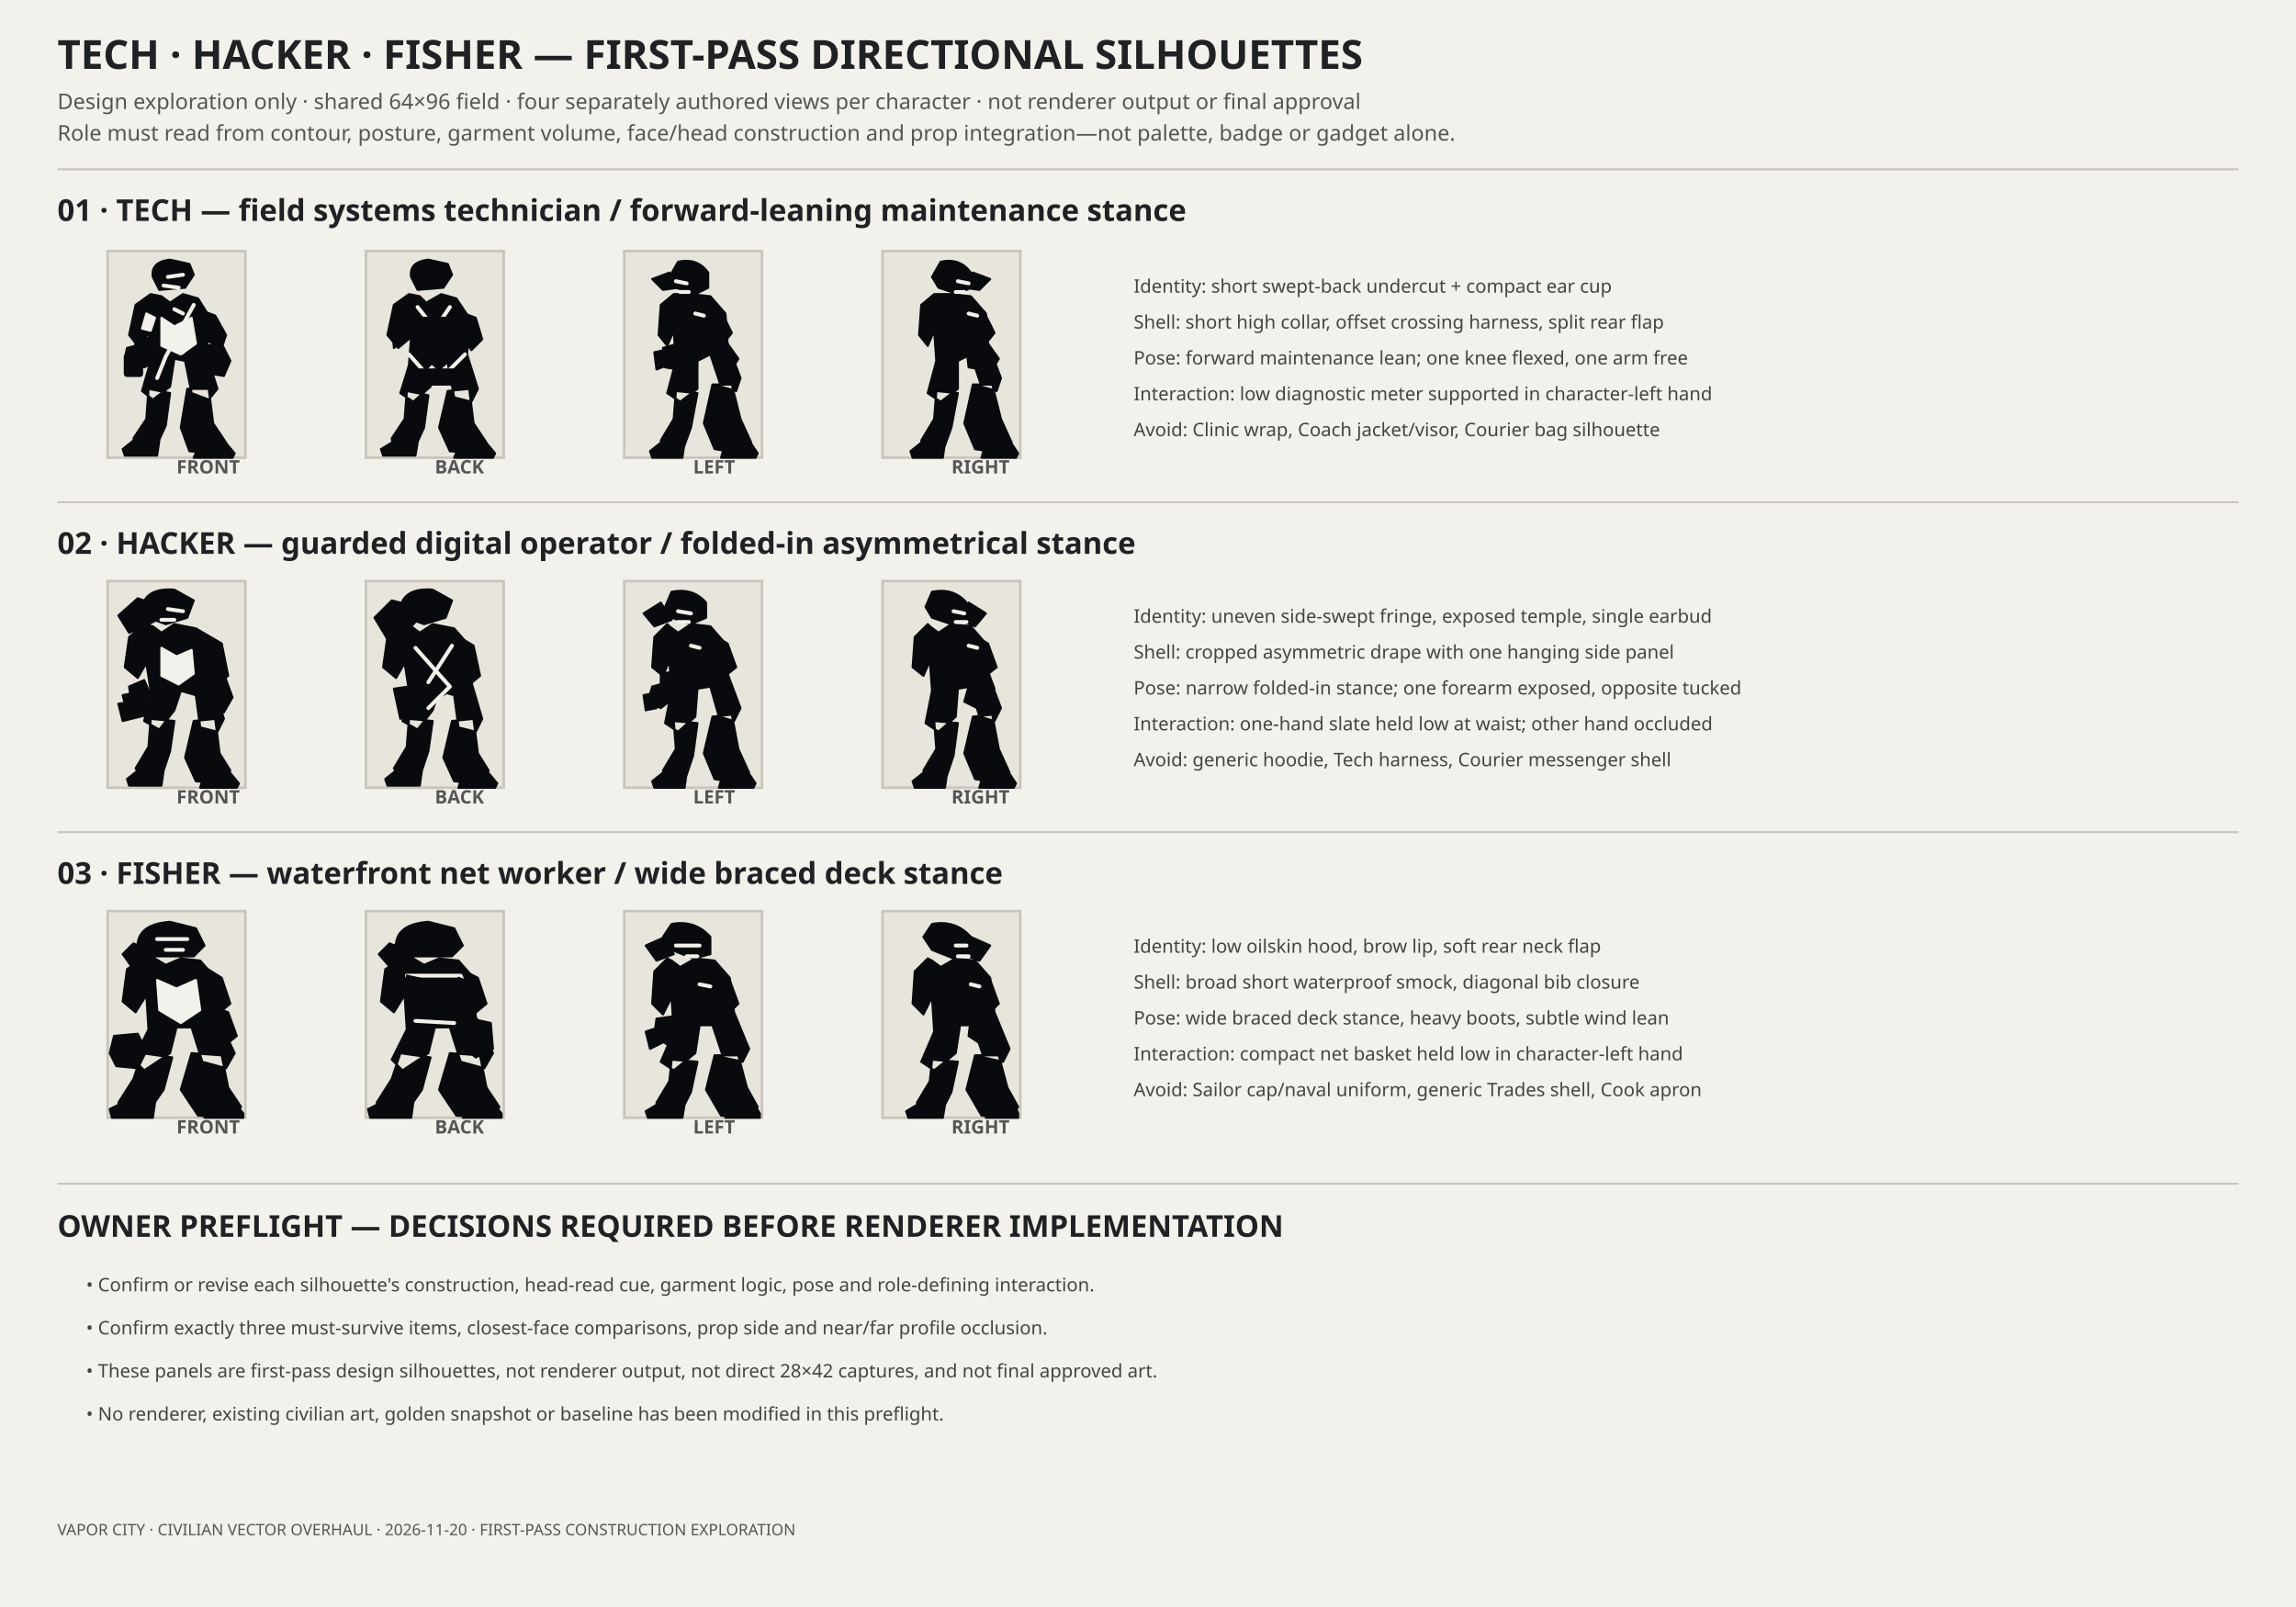
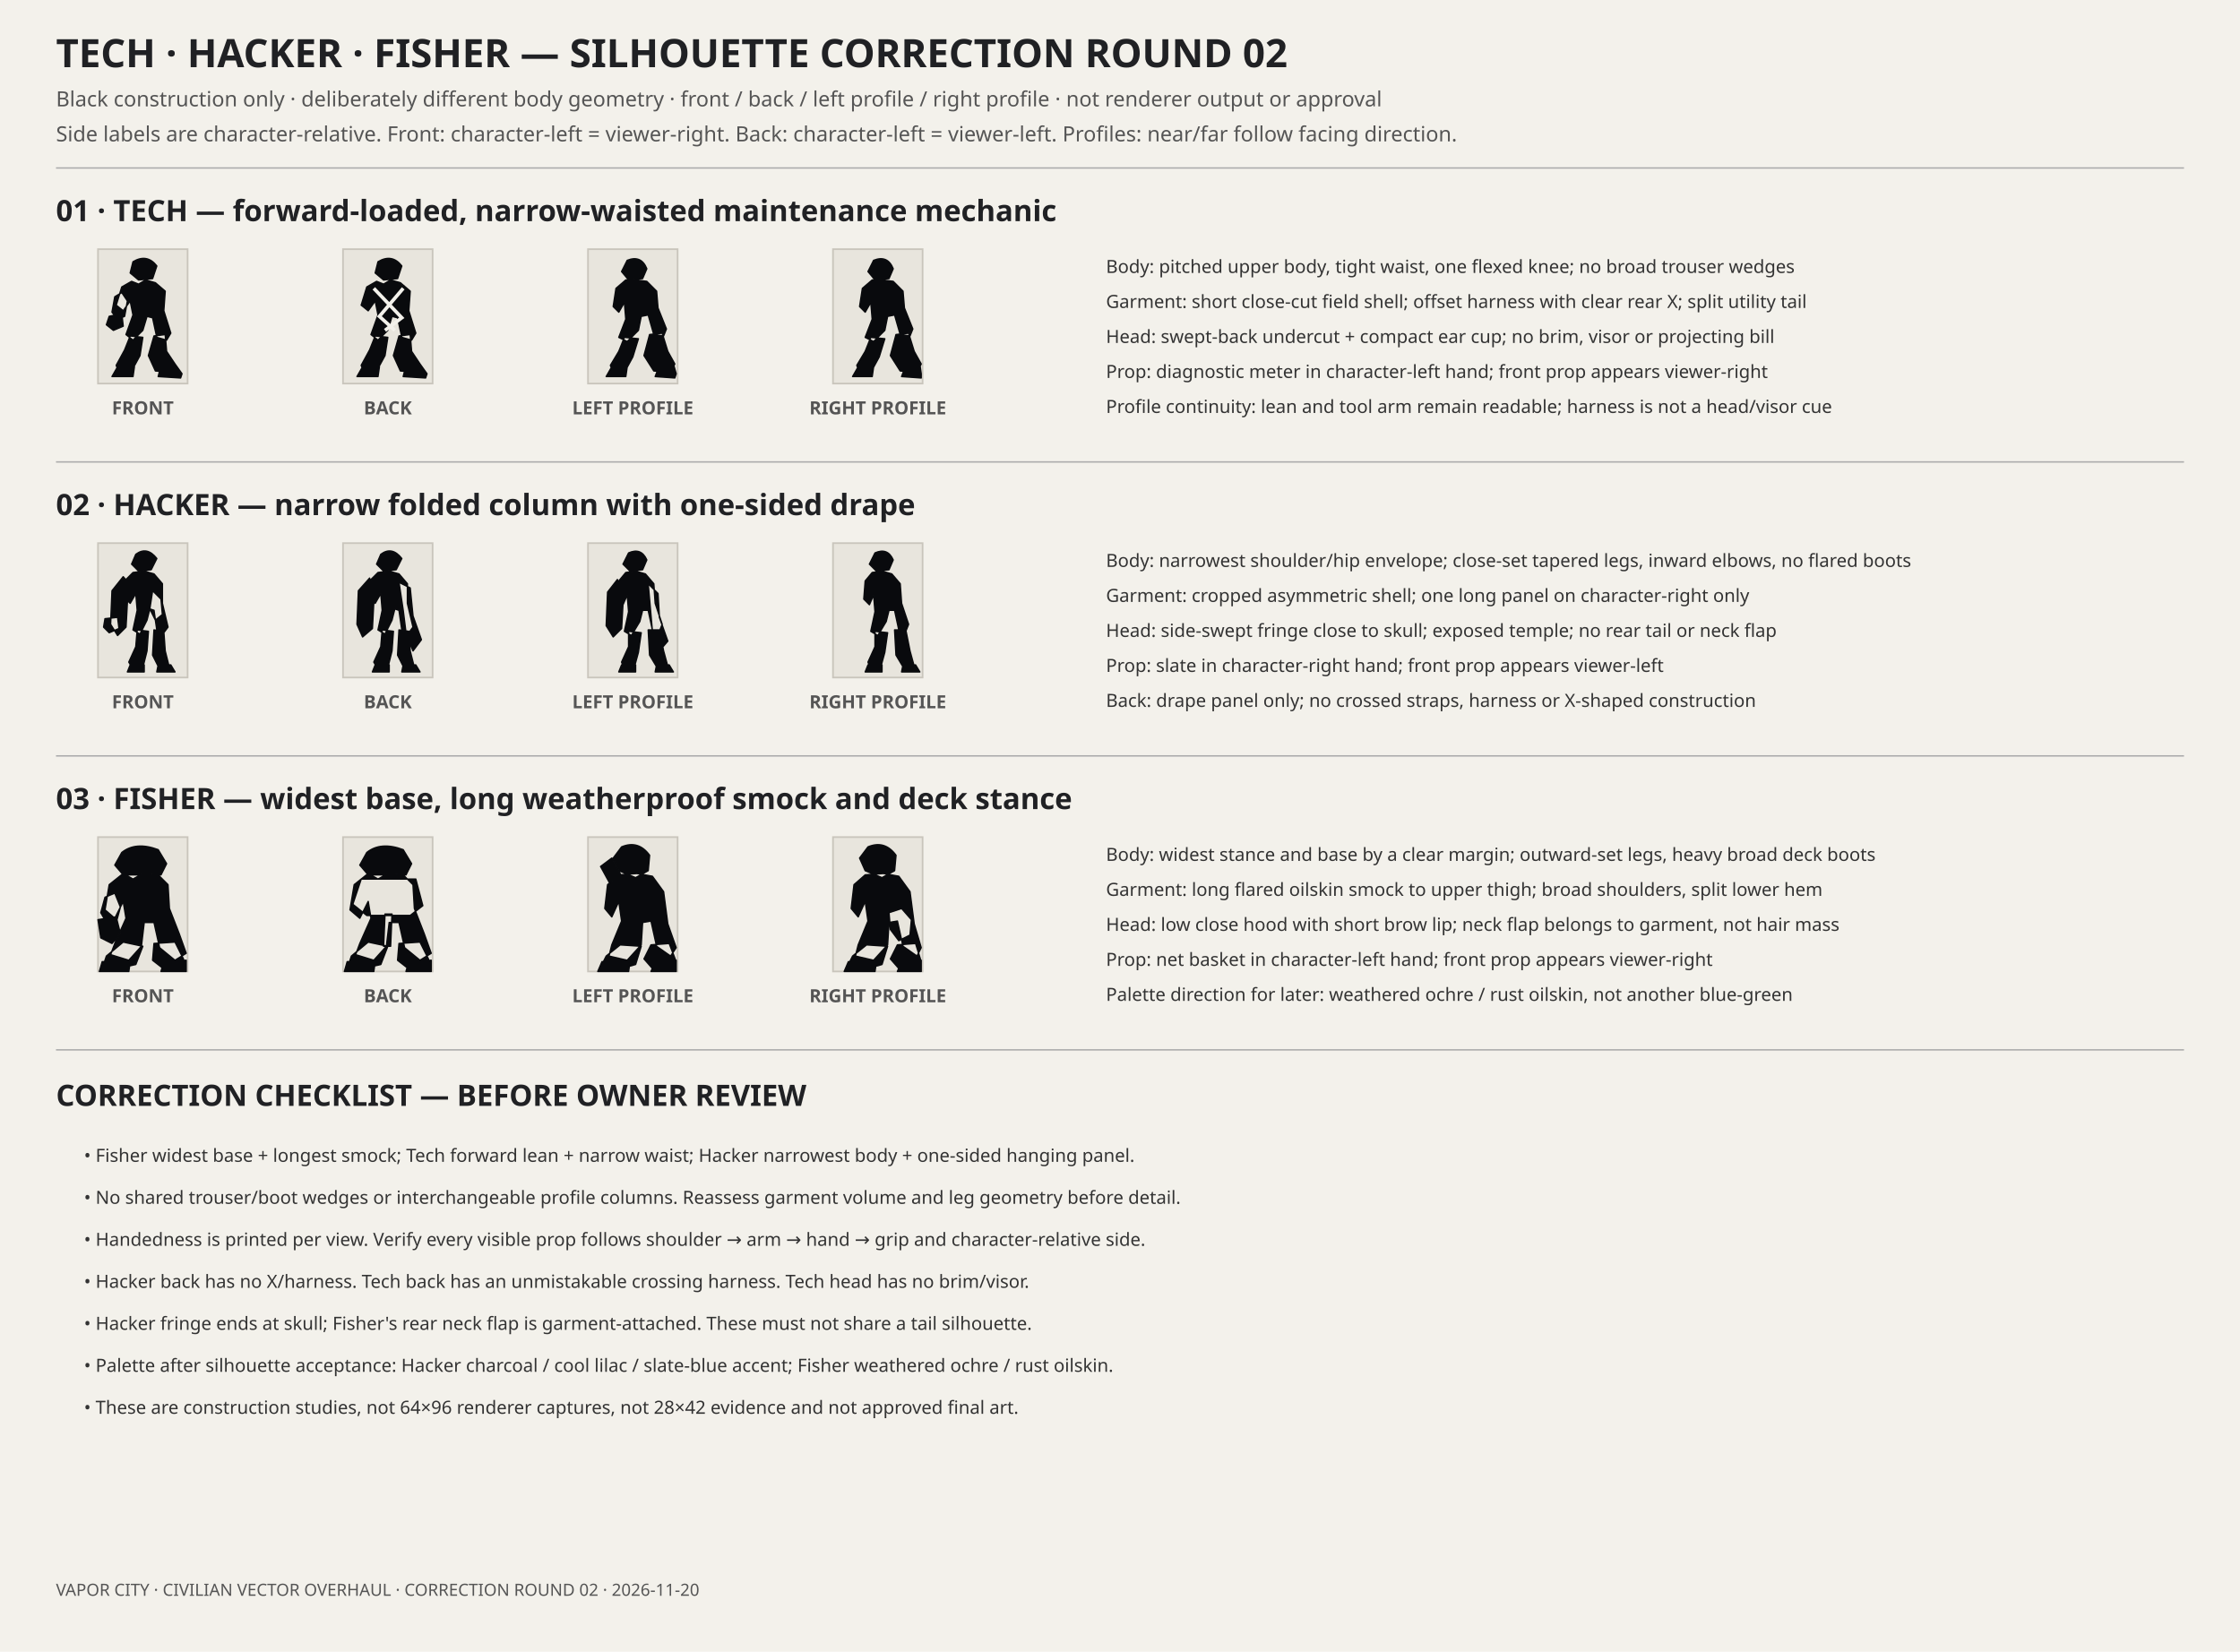
- <svg xmlns="http://www.w3.org/2000/svg" width="1600" height="1120" viewBox="0 0 1600 1120">
-   <rect width="1600" height="1120" fill="#f3f1eb" />
+ <svg xmlns="http://www.w3.org/2000/svg" width="1600" height="1180" viewBox="0 0 1600 1180">
+   <rect width="1600" height="1180" fill="#f3f1eb" />
  <style>
- .h{font:700 28px sans-serif;fill:#202124}.sub{font:15px sans-serif;fill:#555}.name{font:700 21px sans-serif;fill:#202124}.dir{font:700 13px sans-serif;fill:#555}.note{font:13px sans-serif;fill:#444}.tiny{font:11px sans-serif;fill:#555}.sil{fill:#090a0d;stroke:#090a0d;stroke-linejoin:round;stroke-linecap:round}.cut{fill:#f3f1eb;stroke:#f3f1eb;stroke-linejoin:round}.feature{fill:none;stroke:#f3f1eb;stroke-width:1.8;stroke-linecap:round;stroke-linejoin:round}.panel{fill:#e8e5dd;stroke:#c9c5bc;stroke-width:1.2}.rule{stroke:#c9c5bc;stroke-width:1.4}
+ .h{font:700 28px sans-serif;fill:#202124}.sub{font:15px sans-serif;fill:#555}.name{font:700 21px sans-serif;fill:#202124}.dir{font:700 13px sans-serif;fill:#555}.note{font:13px sans-serif;fill:#333}.tiny{font:12px sans-serif;fill:#555}.panel{fill:#e8e5dd;stroke:#c9c5bc;stroke-width:1.2}.sil{fill:#090a0d;stroke:#090a0d;stroke-linejoin:round;stroke-linecap:round}.cut{fill:#f3f1eb;stroke:#f3f1eb;stroke-linejoin:round}
</style>
-   <text x="40" y="48" class="h">TECH · HACKER · FISHER — FIRST-PASS DIRECTIONAL SILHOUETTES</text>
-   <text x="40" y="76" class="sub">Design exploration only · shared 64×96 field · four separately authored views per character · not renderer output or final approval</text>
-   <text x="40" y="98" class="sub">Role must read from contour, posture, garment volume, face/head construction and prop integration—not palette, badge or gadget alone.</text>
-   <line x1="40" y1="118" x2="1560" y2="118" class="rule" />
-   <text x="40" y="154" class="name">01 · TECH — field systems technician / forward-leaning maintenance stance</text>
-   <g transform="translate(75 175)">
-     <g transform="scale(1.5)">
-       <rect x="0" y="0" width="64" height="96" class="panel" />
-       <path class="sil" d="M21 12Q20 5 29 4L38 6 40 11 36 17 24 18Z M20 20L13 25 10 39 14 44 19 38 20 51 16 65 21 69 29 63 31 50 36 51 39 66 47 69 51 64 46 48 47 30 42 22 35 20 29 24 25 21Z M19 64L29 66 27 81 22 92 13 92 12 87 18 78Z M37 64L47 64 49 80 55 89 52 94 38 93 34 82Z M12 88L24 88 23 95 8 95 7 92Z M43 89L54 88 59 94 58 96 40 96Z" />
-       <path class="sil" d="M42 27L50 30 55 39 53 45 47 42 44 36Z M45 44L53 43 57 51 54 58 48 57Z" />
-       <path class="cut" d="M25 31L31 35 39 31 41 43 34 48 25 44Z M18 29L22 31 20 37 16 36Z" />
-       <path class="feature" d="M28 12L35 11 M26 16L33 17 M31 27L35 29 M31 45L35 47" />
-       <path class="feature" d="M40 25L27 49L23 59" />
-       <path class="sil" d="M13 42L18 40 22 44 21 52 17 54 12 50Z M9 45L13 44 15 49 12 52 8 50Z" />
-       <rect x="8" y="48" width="8" height="10" rx="1" class="sil" />
-     </g>
+   <text x="40" y="48" class="h">TECH · HACKER · FISHER — SILHOUETTE CORRECTION ROUND 02</text>
+   <text x="40" y="76" class="sub">Black construction only · deliberately different body geometry · front / back / left profile / right profile · not renderer output or approval</text>
+   <text x="40" y="101" class="sub">Side labels are character-relative. Front: character-left = viewer-right. Back: character-left = viewer-left. Profiles: near/far follow facing direction.</text>
+   <line x1="40" y1="120" x2="1560" y2="120" stroke="#aaa" />
+   <text x="40" y="158" class="name">01 · TECH — forward-loaded, narrow-waisted maintenance mechanic</text>
+   <g transform="translate(70 178)">
+     <rect width="64" height="96" class="panel" />
+     <path class="sil" d="M25 9 Q35 3 42 12 L39 21 29 22 23 17Z M24 23 L17 27 13 40 18 44 23 37 25 47 20 61 25 65 32 58 35 48 39 49 42 63 49 65 52 60 47 44 48 30 41 24 34 22 29 25Z M23 62 L32 63 30 76 24 87 15 88 13 83 19 72Z M40 62 L48 61 49 73 55 82 52 88 41 87 36 76Z M14 84 L26 84 25 91 10 91Z M45 83 L55 82 60 89 59 92 43 91Z M12 34 L17 31 21 37 19 48 14 50 10 45Z M8 48 L17 46 18 55 11 58 6 54Z" />
+     <text x="32" y="118" text-anchor="middle" class="dir">FRONT</text>
  </g>
-   <g transform="translate(255 175)">
-     <g transform="scale(1.5)">
-       <rect width="64" height="96" class="panel" />
-       <path class="sil" d="M21 12Q20 5 29 4L38 6 40 11 36 17 24 18Z M20 20L13 25 10 39 15 45 21 40 20 53 16 66 22 70 30 63 32 51 38 52 41 68 49 70 52 64 47 48 48 31 42 22 35 20 28 24 25 21Z M19 65L29 67 27 82 22 93 13 93 12 87 18 78Z M38 65L48 64 50 80 56 89 52 94 39 93 34 82Z M12 89L24 89 23 95 8 95 7 92Z M44 89L55 88 60 94 59 96 41 96Z" />
-       <path class="feature" d="M24 26L39 45L28 57L20 48 M39 26L26 45L37 57L46 48" />
-       <path class="sil" d="M25 31L39 31 42 48 34 55 24 47Z M22 55L42 55 44 62 20 62Z M12 32L17 31 18 41 13 45Z" />
-       <path class="sil" d="M43 28L51 31 54 41 49 46 44 39Z" />
-     </g>
+   <g transform="translate(245 178)">
+     <rect width="64" height="96" class="panel" />
+     <path class="sil" d="M25 9 Q35 3 42 12 L39 21 29 22 23 17Z M24 23 L17 27 13 40 18 44 23 37 25 47 20 61 25 65 32 58 35 48 39 49 42 63 49 65 52 60 47 44 48 30 41 24 34 22 29 25Z M23 62 L32 63 30 76 24 87 15 88 13 83 19 72Z M40 62 L48 61 49 73 55 82 52 88 41 87 36 76Z M14 84 L26 84 25 91 10 91Z M45 83 L55 82 60 89 59 92 43 91Z" />
+     <path d="M22 28 L42 49 L30 58 M43 28 L26 48 L37 58" fill="none" stroke="#f3f1eb" stroke-width="2.5" />
+     <text x="32" y="118" text-anchor="middle" class="dir">BACK</text>
  </g>
-   <g transform="translate(435 175)">
-     <g transform="scale(1.5)">
-       <rect width="64" height="96" class="panel" />
-       <path class="sil" d="M25 5Q34 3 39 10L39 17 33 20 24 17 21 12Z M23 20L17 25 16 39 20 44 23 37 24 51 20 66 26 70 34 64 34 51 40 48 45 63 52 65 54 59 48 43 47 29 40 21 31 20Z M24 65L34 66 31 82 27 93 18 93 17 88 23 78Z M41 62L50 62 54 78 59 89 55 94 42 92 37 80Z M17 89L28 89 27 96 13 96 12 93Z M47 89L58 88 62 94 61 96 45 96Z" />
-       <path class="sil" d="M21 10L13 13 18 18 25 17Z M37 25L45 28 50 38 46 43 40 36Z M40 43L48 43 53 50 50 55 44 53Z" />
-       <path class="feature" d="M24 14L29 15 M26 19L30 19 M33 29L37 30" />
-       <path class="sil" d="M18 45L25 43 28 50 25 55 19 54Z M14 47L19 46 20 53 15 55Z" />
-     </g>
+   <g transform="translate(420 178)">
+     <rect width="64" height="96" class="panel" />
+     <path class="sil" d="M28 8 Q38 4 42 14 L39 21 29 22 24 16Z M27 22 L20 28 18 41 22 45 26 38 27 50 22 63 28 66 36 58 38 48 43 47 47 61 54 62 56 57 50 42 49 30 42 23 34 22Z M26 63 L36 64 32 77 26 88 18 88 16 83 22 73Z M44 61 L53 60 57 73 62 82 59 88 47 87 40 76Z M17 84 L28 84 27 91 13 91Z M51 83 L61 82 63 89 62 92 48 91Z" />
+     <text x="32" y="118" text-anchor="middle" class="dir">LEFT PROFILE</text>
  </g>
-   <g transform="translate(615 175)">
-     <g transform="scale(1.5)">
-       <rect width="64" height="96" class="panel" />
-       <path class="sil" d="M27 5Q36 3 41 10L41 17 35 20 26 17 23 12Z M24 20L18 25 17 39 21 44 24 37 25 51 21 66 27 70 35 64 35 51 41 48 46 63 53 65 55 59 49 43 48 29 41 21 32 20Z M25 65L35 66 32 82 28 93 19 93 18 88 24 78Z M42 62L51 62 55 78 60 89 56 94 43 92 38 80Z M18 89L29 89 28 96 14 96 13 93Z M48 89L59 88 63 94 62 96 46 96Z" />
-       <path class="sil" d="M42 10L50 13 45 18 38 17Z M39 25L47 28 52 38 48 43 42 36Z M41 43L49 43 54 50 51 55 45 53Z" />
-       <path class="feature" d="M35 14L40 15 M34 19L38 19 M40 29L44 30" />
-       <path class="sil" d="M39 45L46 43 49 50 46 55 40 54Z M45 47L50 46 51 53 46 55Z" />
-     </g>
+   <g transform="translate(595 178)">
+     <rect width="64" height="96" class="panel" />
+     <path class="sil" d="M29 8 Q39 4 43 14 L40 21 30 22 25 16Z M28 22 L21 28 19 41 23 45 27 38 28 50 23 63 29 66 37 58 39 48 44 47 48 61 55 62 57 57 51 42 50 30 43 23 35 22Z M27 63 L37 64 33 77 27 88 19 88 17 83 23 73Z M45 61 L54 60 58 73 63 82 60 88 48 87 41 76Z M18 84 L29 84 28 91 14 91Z M52 83 L62 82 63 89 63 92 49 91Z" />
+     <text x="32" y="118" text-anchor="middle" class="dir">RIGHT PROFILE</text>
  </g>
-   <text x="123" y="330" class="dir">FRONT</text>
-   <text x="303" y="330" class="dir">BACK</text>
-   <text x="483" y="330" class="dir">LEFT</text>
-   <text x="663" y="330" class="dir">RIGHT</text>
-   <text x="790" y="204" class="note">Identity: short swept-back undercut + compact ear cup</text>
-   <text x="790" y="229" class="note">Shell: short high collar, offset crossing harness, split rear flap</text>
-   <text x="790" y="254" class="note">Pose: forward maintenance lean; one knee flexed, one arm free</text>
-   <text x="790" y="279" class="note">Interaction: low diagnostic meter supported in character-left hand</text>
-   <text x="790" y="304" class="note">Avoid: Clinic wrap, Coach jacket/visor, Courier bag silhouette</text>
-   <line x1="40" y1="350" x2="1560" y2="350" class="rule" />
-   <text x="40" y="386" class="name">02 · HACKER — guarded digital operator / folded-in asymmetrical stance</text>
-   <g transform="translate(75 405)">
-     <g transform="scale(1.5)">
-       <rect width="64" height="96" class="panel" />
-       <path class="sil" d="M16 12Q18 3 31 4L40 9 37 17 27 20 19 17Z M17 20L10 26 8 40 14 45 18 38 20 51 17 65 24 69 31 60 34 51 41 53 43 68 51 70 54 64 49 47 48 30 41 22 31 20 25 24 21 21Z M20 64L31 65 29 79 25 91 16 92 13 87 19 77Z M40 65L50 64 52 80 57 88 53 94 41 93 36 82Z M14 88L26 88 25 95 10 95 9 92Z M45 89L56 88 61 94 60 96 43 96Z" />
-       <path class="sil" d="M14 8L5 16 10 24 19 20 25 17 23 11Z M41 22L53 29 56 44 49 49 43 40Z M44 44L54 43 58 54 54 61 48 57Z" />
-       <path class="cut" d="M25 31L32 35 39 32 40 43 33 48 25 44Z" />
-       <path class="feature" d="M28 13L35 14 M25 18L31 18 M31 36L36 35" />
-       <path class="sil" d="M10 49L17 46 20 53 17 58 11 56Z M7 53L12 52 14 59 9 61Z" />
-       <path class="sil" d="M5 57L17 55 19 62 7 65Z" />
-     </g>
+   <text x="790" y="195" class="note">Body: pitched upper body, tight waist, one flexed knee; no broad trouser wedges</text>
+   <text x="790" y="220" class="note">Garment: short close-cut field shell; offset harness with clear rear X; split utility tail</text>
+   <text x="790" y="245" class="note">Head: swept-back undercut + compact ear cup; no brim, visor or projecting bill</text>
+   <text x="790" y="270" class="note">Prop: diagnostic meter in character-left hand; front prop appears viewer-right</text>
+   <text x="790" y="295" class="note">Profile continuity: lean and tool arm remain readable; harness is not a head/visor cue</text>
+   <line x1="40" y1="330" x2="1560" y2="330" stroke="#aaa" />
+   <text x="40" y="368" class="name">02 · HACKER — narrow folded column with one-sided drape</text>
+   <g transform="translate(70 388)">
+     <rect width="64" height="96" class="panel" />
+     <path class="sil" d="M27 8 Q35 2 42 11 L38 19 29 20 24 15Z M25 21 L20 26 19 39 23 43 27 36 28 48 25 62 30 65 35 55 37 47 40 48 42 62 47 64 50 60 46 43 46 29 40 22 33 20Z M28 62 L36 63 35 77 32 89 25 90 22 85 27 74Z M40 62 L47 63 48 77 51 89 44 90 39 80Z M23 87 L33 87 33 92 21 92Z M43 87 L52 87 55 92 42 92Z M18 24 L10 34 9 58 14 66 20 60 21 42 26 33Z M39 34 L45 40 46 51 41 55 37 47Z M5 54 L14 53 15 61 8 64 4 60Z" />
+     <text x="32" y="118" text-anchor="middle" class="dir">FRONT</text>
  </g>
-   <g transform="translate(255 405)">
-     <g transform="scale(1.5)">
-       <rect width="64" height="96" class="panel" />
-       <path class="sil" d="M16 12Q18 3 31 4L40 9 37 17 27 20 19 17Z M17 20L10 26 8 40 14 45 18 38 20 51 17 65 24 69 31 60 34 51 41 53 43 68 51 70 54 64 49 47 48 30 41 22 31 20 25 24 21 21Z M20 64L31 65 29 79 25 91 16 92 13 87 19 77Z M40 65L50 64 52 80 57 88 53 94 41 93 36 82Z M14 88L26 88 25 95 10 95 9 92Z M45 89L56 88 61 94 60 96 43 96Z" />
-       <path class="sil" d="M12 9L4 17 10 27 19 23 24 18 20 11Z M40 24L50 30 53 44 47 49 41 39Z M23 26L40 27 43 49 32 55 22 47Z M13 50L20 49 22 59 16 64Z" />
-       <path class="feature" d="M23 31L39 49L29 59 M40 30L29 47" />
-     </g>
+   <g transform="translate(245 388)">
+     <rect width="64" height="96" class="panel" />
+     <path class="sil" d="M27 8 Q35 2 42 11 L38 19 29 20 24 15Z M25 21 L20 26 19 39 23 43 27 36 28 48 25 62 30 65 35 55 37 47 40 48 42 62 47 64 50 60 46 43 46 29 40 22 33 20Z M28 62 L36 63 35 77 32 89 25 90 22 85 27 74Z M40 62 L47 63 48 77 51 89 44 90 39 80Z M23 87 L33 87 33 92 21 92Z M43 87 L52 87 55 92 42 92Z M19 25 L11 34 10 58 14 67 21 61 22 42Z M40 28 L48 32 50 52 56 69 50 77 45 64 43 48Z" />
+     <text x="32" y="118" text-anchor="middle" class="dir">BACK</text>
  </g>
-   <g transform="translate(435 405)">
-     <g transform="scale(1.5)">
-       <rect width="64" height="96" class="panel" />
-       <path class="sil" d="M22 5Q32 3 38 10L38 17 31 20 22 17 19 12Z M20 20L14 26 13 40 18 44 21 37 22 51 19 66 25 70 33 63 34 50 40 49 44 63 51 65 54 59 48 43 47 29 40 21 31 20 25 24 21 21Z M23 65L34 66 32 81 28 93 19 93 18 88 24 78Z M41 63L50 62 53 78 58 89 54 94 42 92 37 80Z M18 89L29 89 28 96 14 96 13 93Z M46 89L57 88 61 94 60 96 44 96Z" />
-       <path class="sil" d="M17 10L9 15 14 21 22 18Z M39 24L48 29 52 40 47 44 41 36Z M17 43L24 42 27 50 23 55 17 53Z" />
-       <path class="feature" d="M25 14L31 15 M25 19L30 19 M31 30L35 31" />
-       <path class="sil" d="M13 49L20 47 22 55 17 59 11 56Z M9 53L14 52 15 59 10 60Z" />
-     </g>
+   <g transform="translate(420 388)">
+     <rect width="64" height="96" class="panel" />
+     <path class="sil" d="M29 7 Q38 3 42 12 L39 19 30 20 25 15Z M27 21 L22 27 21 40 25 44 28 37 29 49 26 63 31 66 37 56 39 48 43 48 46 62 51 63 53 58 48 43 47 29 41 22 34 20Z M29 63 L38 64 36 78 33 89 26 90 24 85 29 74Z M43 62 L51 62 54 77 57 88 50 90 44 80Z M24 87 L34 87 34 92 22 92Z M49 87 L58 87 61 92 48 92Z M21 26 L14 35 13 59 18 67 24 61 25 43Z M43 29 L50 36 51 53 57 70 51 77 46 63Z" />
+     <text x="32" y="118" text-anchor="middle" class="dir">LEFT PROFILE</text>
  </g>
-   <g transform="translate(615 405)">
-     <g transform="scale(1.5)">
-       <rect width="64" height="96" class="panel" />
-       <path class="sil" d="M23 5Q33 3 39 10L39 17 32 20 23 17 20 12Z M21 20L15 26 14 40 19 44 22 37 23 51 20 66 26 70 34 63 35 50 41 49 45 63 52 65 55 59 49 43 48 29 41 21 32 20 26 24 22 21Z M24 65L35 66 33 81 29 93 20 93 19 88 25 78Z M42 63L51 62 54 78 59 89 55 94 43 92 38 80Z M19 89L30 89 29 96 15 96 14 93Z M47 89L58 88 62 94 61 96 45 96Z" />
-       <path class="sil" d="M40 10L48 15 43 21 35 18Z M40 24L49 29 53 40 48 44 42 36Z M42 43L49 42 52 50 48 55 42 53Z" />
-       <path class="feature" d="M33 14L38 15 M34 19L39 19 M40 30L44 31" />
-       <path class="sil" d="M40 49L47 47 49 55 44 59 38 56Z" />
-     </g>
+   <g transform="translate(595 388)">
+     <rect width="64" height="96" class="panel" />
+     <path class="sil" d="M30 7 Q39 3 43 12 L40 19 31 20 26 15Z M28 21 L23 27 22 40 26 44 29 37 30 49 27 63 32 66 38 56 40 48 44 48 47 62 52 63 54 58 49 43 48 29 42 22 35 20Z M30 63 L39 64 37 78 34 89 27 90 25 85 30 74Z M44 62 L52 62 55 77 58 88 51 90 45 80Z M25 87 L35 87 35 92 23 92Z M50 87 L59 87 62 92 49 92Z" />
+     <text x="32" y="118" text-anchor="middle" class="dir">RIGHT PROFILE</text>
  </g>
-   <text x="123" y="560" class="dir">FRONT</text>
-   <text x="303" y="560" class="dir">BACK</text>
-   <text x="483" y="560" class="dir">LEFT</text>
-   <text x="663" y="560" class="dir">RIGHT</text>
-   <text x="790" y="434" class="note">Identity: uneven side-swept fringe, exposed temple, single earbud</text>
-   <text x="790" y="459" class="note">Shell: cropped asymmetric drape with one hanging side panel</text>
-   <text x="790" y="484" class="note">Pose: narrow folded-in stance; one forearm exposed, opposite tucked</text>
-   <text x="790" y="509" class="note">Interaction: one-hand slate held low at waist; other hand occluded</text>
-   <text x="790" y="534" class="note">Avoid: generic hoodie, Tech harness, Courier messenger shell</text>
-   <line x1="40" y1="580" x2="1560" y2="580" class="rule" />
-   <text x="40" y="616" class="name">03 · FISHER — waterfront net worker / wide braced deck stance</text>
-   <g transform="translate(75 635)">
-     <g transform="scale(1.5)">
-       <rect width="64" height="96" class="panel" />
-       <path class="sil" d="M14 15Q15 6 29 5L41 8 45 16 40 21 18 21 12 18Z M18 21L9 27 7 42 13 47 18 39 19 55 12 69 17 74 29 66 32 54 39 54 44 70 55 73 59 66 51 49 50 31 43 23 34 22 27 25 22 22Z M16 66L30 68 26 83 19 93 8 94 5 89 12 78Z M39 66L53 67 56 82 62 91 58 96 42 95 34 83Z M7 89L22 89 21 96 2 96 1 92Z M47 90L59 89 63 94 63 96 45 96Z" />
-       <path class="sil" d="M12 15L7 20 12 27 19 23 20 19Z M45 26L53 31 57 43 51 48 45 39Z M48 44L56 47 60 58 55 62 49 55Z" />
-       <path class="cut" d="M23 32L32 36 41 32 43 46 34 52 24 46Z" />
-       <path class="feature" d="M23 13L37 13 M27 18L35 18 M30 40L36 41" />
-       <path class="sil" d="M3 58L14 57 18 65 14 73 4 72 1 66Z M4 60L14 60 M5 64L13 65 M6 68L12 69" />
-     </g>
+   <text x="790" y="405" class="note">Body: narrowest shoulder/hip envelope; close-set tapered legs, inward elbows, no flared boots</text>
+   <text x="790" y="430" class="note">Garment: cropped asymmetric shell; one long panel on character-right only</text>
+   <text x="790" y="455" class="note">Head: side-swept fringe close to skull; exposed temple; no rear tail or neck flap</text>
+   <text x="790" y="480" class="note">Prop: slate in character-right hand; front prop appears viewer-left</text>
+   <text x="790" y="505" class="note">Back: drape panel only; no crossed straps, harness or X-shaped construction</text>
+   <line x1="40" y1="540" x2="1560" y2="540" stroke="#aaa" />
+   <text x="40" y="578" class="name">03 · FISHER — widest base, long weatherproof smock and deck stance</text>
+   <g transform="translate(70 598)">
+     <rect width="64" height="96" class="panel" />
+     <path class="sil" d="M17 11 Q27 3 43 9 L49 19 45 27 18 27 12 20Z M18 26 L8 34 5 52 12 58 18 46 20 58 12 76 9 84 22 88 31 78 33 61 40 61 44 79 55 88 63 83 58 69 51 51 50 34 43 27 32 26 25 30Z M18 75 L32 78 27 91 14 94 4 91 6 85Z M40 76 L55 75 61 87 63 94 48 95 39 88Z M3 89 L23 89 22 96 1 96Z M47 89 L63 88 63 96 45 96Z M5 43 L12 40 16 50 13 61 6 61 2 54Z M0 59 L13 57 16 69 10 76 2 72Z" />
+     <text x="32" y="118" text-anchor="middle" class="dir">FRONT</text>
  </g>
-   <g transform="translate(255 635)">
-     <g transform="scale(1.5)">
-       <rect width="64" height="96" class="panel" />
-       <path class="sil" d="M14 15Q15 6 29 5L41 8 45 16 40 21 18 21 12 18Z M18 21L9 27 7 42 13 47 18 39 19 55 12 69 17 74 29 66 32 54 39 54 44 70 55 73 59 66 51 49 50 31 43 23 34 22 27 25 22 22Z M16 66L30 68 26 83 19 93 8 94 5 89 12 78Z M39 66L53 67 56 82 62 91 58 96 42 95 34 83Z M7 89L22 89 21 96 2 96 1 92Z M47 90L59 89 63 94 63 96 45 96Z" />
-       <path class="sil" d="M11 15L6 20 12 27 20 23 20 19Z M44 27L52 31 56 43 50 48 44 39Z" />
-       <path class="feature" d="M19 30L44 30L49 42 M23 51L41 52" />
-       <path class="sil" d="M43 31L51 34 54 43 48 48 42 42Z M19 30L28 32 29 48 21 50Z" />
-       <path class="sil" d="M49 50L58 52 59 64 51 68 44 62Z" />
-     </g>
+   <g transform="translate(245 598)">
+     <rect width="64" height="96" class="panel" />
+     <path class="sil" d="M17 11 Q27 3 43 9 L49 19 45 27 18 27 12 20Z M18 26 L8 34 5 52 12 58 18 46 20 58 12 76 9 84 22 88 31 78 33 61 40 61 44 79 55 88 63 83 58 69 51 51 50 34 43 27 32 26 25 30Z M18 75 L32 78 27 91 14 94 4 91 6 85Z M40 76 L55 75 61 87 63 94 48 95 39 88Z M3 89 L23 89 22 96 1 96Z M47 89 L63 88 63 96 45 96Z M13 30 L52 30 57 49 48 56 17 56 7 48Z M30 55 L35 55 34 78 29 78Z" />
+     <text x="32" y="118" text-anchor="middle" class="dir">BACK</text>
  </g>
-   <g transform="translate(435 635)">
-     <g transform="scale(1.5)">
-       <rect width="64" height="96" class="panel" />
-       <path class="sil" d="M22 6Q33 4 40 12L40 20 32 22 22 18 18 12Z M20 22L14 28 13 43 18 48 22 40 23 56 17 70 23 74 33 66 35 53 41 53 46 68 55 70 58 64 51 47 49 31 42 23 33 22 26 26 22 23Z M22 69L34 70 31 84 26 94 16 94 15 89 21 79Z M42 67L53 67 57 82 62 91 58 96 45 95 38 83Z M15 90L28 90 27 96 11 96 10 93Z M49 90L60 89 63 94 63 96 47 96Z" />
-       <path class="sil" d="M19 12L10 16 15 23 23 20Z M40 28L49 32 53 43 48 48 42 39Z" />
-       <path class="feature" d="M24 16L35 16 M29 21L34 21 M35 34L40 35" />
-       <path class="sil" d="M15 50L22 49 25 58 20 62 14 58Z M10 56L16 54 18 61 12 64Z" />
-     </g>
+   <g transform="translate(420 598)">
+     <rect width="64" height="96" class="panel" />
+     <path class="sil" d="M24 7 Q36 2 44 13 L43 24 34 29 22 24 18 15Z M22 27 L14 34 12 51 17 57 22 46 24 60 17 77 15 85 28 88 38 77 39 61 45 60 49 78 59 85 63 79 57 62 54 39 46 28 35 26Z M23 77 L38 78 34 91 20 95 10 91 13 85Z M45 77 L58 76 63 89 63 96 47 95 40 87Z M10 89 L30 89 29 96 7 96Z M48 89 L63 88 63 96 45 96Z M17 15 L9 21 15 32 24 28Z" />
+     <text x="32" y="118" text-anchor="middle" class="dir">LEFT PROFILE</text>
  </g>
-   <g transform="translate(615 635)">
-     <g transform="scale(1.5)">
-       <rect width="64" height="96" class="panel" />
-       <path class="sil" d="M23 6Q34 4 41 12L41 20 33 22 23 18 19 12Z M21 22L15 28 14 43 19 48 23 40 24 56 18 70 24 74 34 66 36 53 42 53 47 68 56 70 59 64 52 47 50 31 43 23 34 22 27 26 23 23Z M23 69L35 70 32 84 27 94 17 94 16 89 22 79Z M43 67L54 67 58 82 63 91 59 96 46 95 39 83Z M16 90L29 90 28 96 12 96 11 93Z M50 90L61 89 63 94 63 96 48 96Z" />
-       <path class="sil" d="M41 12L50 16 45 23 37 20Z M41 28L50 32 54 43 49 48 43 39Z" />
-       <path class="feature" d="M34 16L39 16 M35 21L40 21 M41 34L45 35" />
-       <path class="sil" d="M41 50L48 49 51 58 46 62 40 58Z" />
-     </g>
+   <g transform="translate(595 598)">
+     <rect width="64" height="96" class="panel" />
+     <path class="sil" d="M25 7 Q37 2 45 13 L44 24 35 29 23 24 19 15Z M23 27 L15 34 13 51 18 57 23 46 25 60 18 77 16 85 29 88 39 77 40 61 46 60 50 78 60 85 63 79 58 62 55 39 47 28 36 26Z M24 77 L39 78 35 91 21 95 11 91 14 85Z M46 77 L59 76 63 89 63 96 48 95 41 87Z M11 89 L31 89 30 96 8 96Z M49 89 L63 88 63 96 46 96Z M40 54 L49 51 56 59 55 70 47 74 41 66Z" />
+     <text x="32" y="118" text-anchor="middle" class="dir">RIGHT PROFILE</text>
  </g>
-   <text x="123" y="790" class="dir">FRONT</text>
-   <text x="303" y="790" class="dir">BACK</text>
-   <text x="483" y="790" class="dir">LEFT</text>
-   <text x="663" y="790" class="dir">RIGHT</text>
-   <text x="790" y="664" class="note">Identity: low oilskin hood, brow lip, soft rear neck flap</text>
-   <text x="790" y="689" class="note">Shell: broad short waterproof smock, diagonal bib closure</text>
-   <text x="790" y="714" class="note">Pose: wide braced deck stance, heavy boots, subtle wind lean</text>
-   <text x="790" y="739" class="note">Interaction: compact net basket held low in character-left hand</text>
-   <text x="790" y="764" class="note">Avoid: Sailor cap/naval uniform, generic Trades shell, Cook apron</text>
-   <line x1="40" y1="825" x2="1560" y2="825" class="rule" />
-   <text x="40" y="862" class="name">OWNER PREFLIGHT — DECISIONS REQUIRED BEFORE RENDERER IMPLEMENTATION</text>
-   <text x="60" y="900" class="note">• Confirm or revise each silhouette's construction, head-read cue, garment logic, pose and role-defining interaction.</text>
-   <text x="60" y="930" class="note">• Confirm exactly three must-survive items, closest-face comparisons, prop side and near/far profile occlusion.</text>
-   <text x="60" y="960" class="note">• These panels are first-pass design silhouettes, not renderer output, not direct 28×42 captures, and not final approved art.</text>
-   <text x="60" y="990" class="note">• No renderer, existing civilian art, golden snapshot or baseline has been modified in this preflight.</text>
-   <text x="40" y="1070" class="tiny">VAPOR CITY · CIVILIAN VECTOR OVERHAUL · 2026-11-20 · FIRST-PASS CONSTRUCTION EXPLORATION</text>
+   <text x="790" y="615" class="note">Body: widest stance and base by a clear margin; outward-set legs, heavy broad deck boots</text>
+   <text x="790" y="640" class="note">Garment: long flared oilskin smock to upper thigh; broad shoulders, split lower hem</text>
+   <text x="790" y="665" class="note">Head: low close hood with short brow lip; neck flap belongs to garment, not hair mass</text>
+   <text x="790" y="690" class="note">Prop: net basket in character-left hand; front prop appears viewer-right</text>
+   <text x="790" y="715" class="note">Palette direction for later: weathered ochre / rust oilskin, not another blue-green</text>
+   <line x1="40" y1="750" x2="1560" y2="750" stroke="#aaa" />
+   <text x="40" y="790" class="name">CORRECTION CHECKLIST — BEFORE OWNER REVIEW</text>
+   <text x="60" y="830" class="note">• Fisher widest base + longest smock; Tech forward lean + narrow waist; Hacker narrowest body + one-sided hanging panel.</text>
+   <text x="60" y="860" class="note">• No shared trouser/boot wedges or interchangeable profile columns. Reassess garment volume and leg geometry before detail.</text>
+   <text x="60" y="890" class="note">• Handedness is printed per view. Verify every visible prop follows shoulder → arm → hand → grip and character-relative side.</text>
+   <text x="60" y="920" class="note">• Hacker back has no X/harness. Tech back has an unmistakable crossing harness. Tech head has no brim/visor.</text>
+   <text x="60" y="950" class="note">• Hacker fringe ends at skull; Fisher's rear neck flap is garment-attached. These must not share a tail silhouette.</text>
+   <text x="60" y="980" class="note">• Palette after silhouette acceptance: Hacker charcoal / cool lilac / slate-blue accent; Fisher weathered ochre / rust oilskin.</text>
+   <text x="60" y="1010" class="note">• These are construction studies, not 64×96 renderer captures, not 28×42 evidence and not approved final art.</text>
+   <text x="40" y="1140" class="tiny">VAPOR CITY · CIVILIAN VECTOR OVERHAUL · CORRECTION ROUND 02 · 2026-11-20</text>
</svg>
